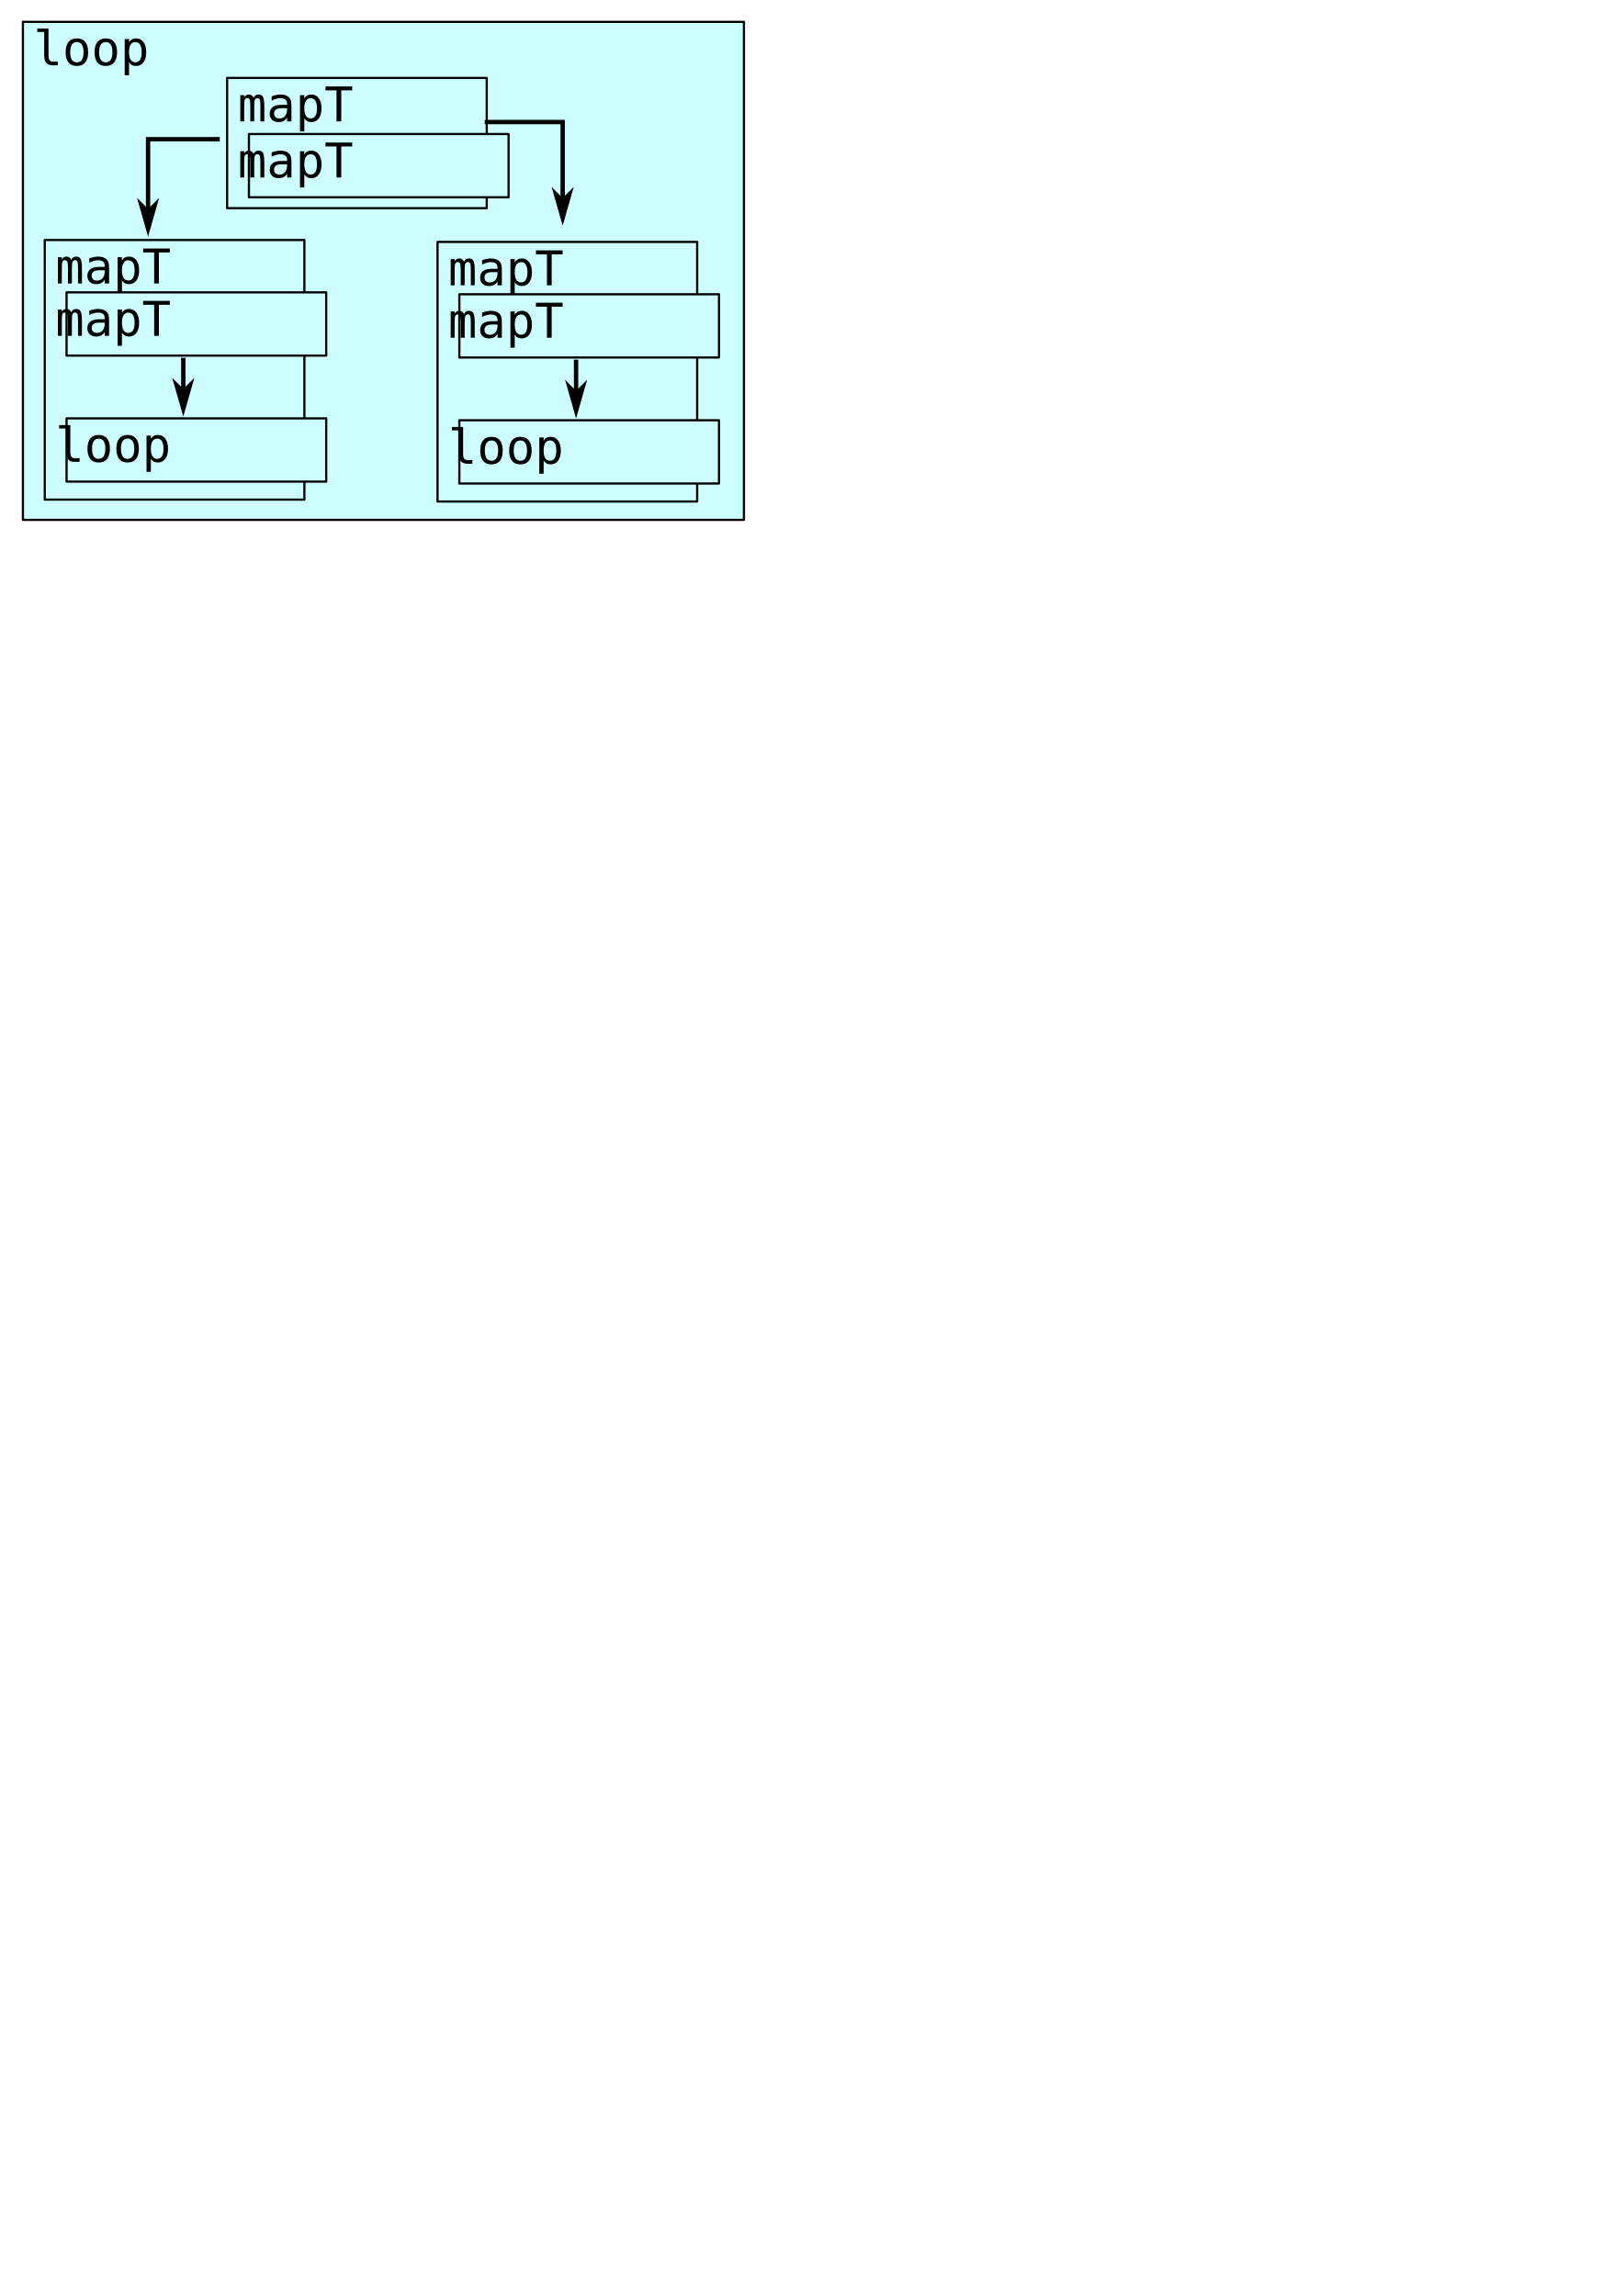
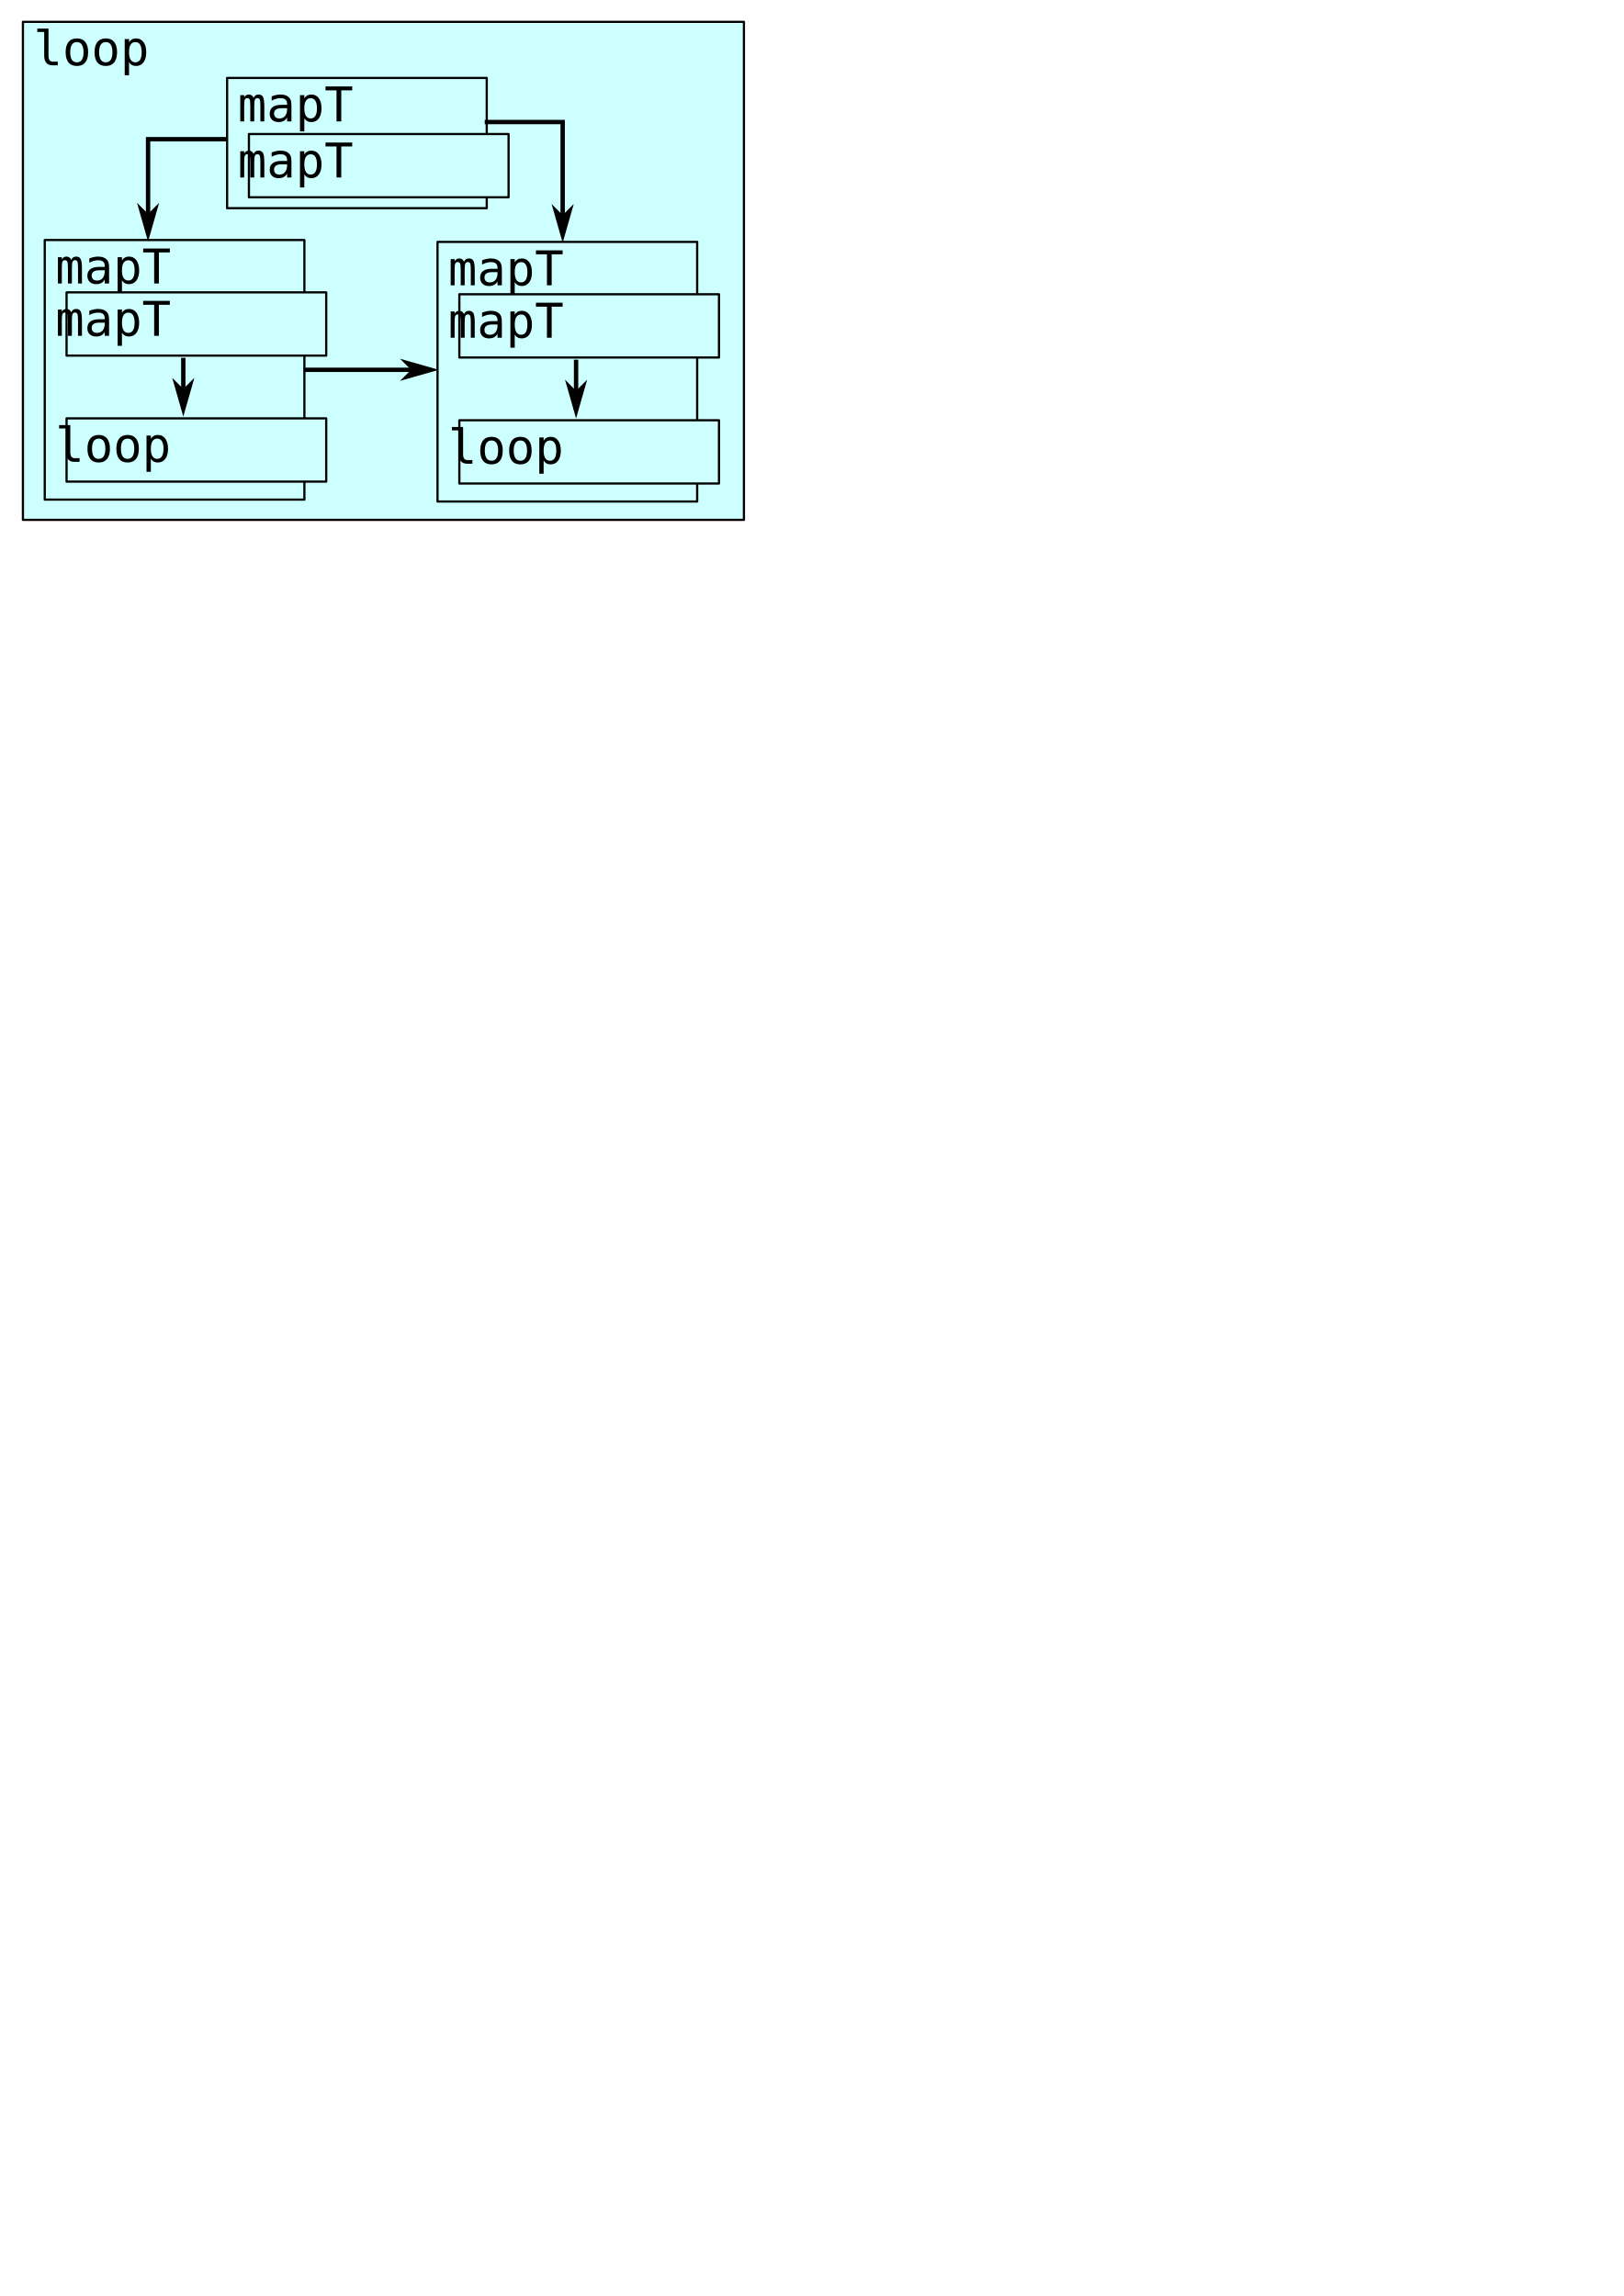
<svg xmlns="http://www.w3.org/2000/svg" xmlns:ns1="http://www.openswatchbook.org/uri/2009/osb" width="744.094" height="1052.362" id="svg2" version="1.1">
  <defs id="defs4">
    <marker orient="auto" refY="0.0" refX="0.0" id="Arrow1Mend" style="overflow:visible;">
      <path id="path5401" d="M 0.0,0.0 L 5.0,-5.0 L -12.5,0.0 L 5.0,5.0 L 0.0,0.0 z " style="fill-rule:evenodd;stroke:#000000;stroke-width:1.0pt;" transform="scale(0.4) rotate(180) translate(10,0)" />
    </marker>
    <linearGradient id="linearGradient3765" ns1:paint="gradient">
      <stop style="stop-color:#00ffff;stop-opacity:1;" offset="0" id="stop3767" />
      <stop style="stop-color:#00ffff;stop-opacity:0;" offset="1" id="stop3769" />
    </linearGradient>
    <marker orient="auto" refY="0" refX="0" id="Arrow1Mend-2" style="overflow:visible">
      <path id="path5401-2" d="M 0,0 5,-5 -12.5,0 5,5 0,0 z" style="fill-rule:evenodd;stroke:#000000;stroke-width:1pt" transform="matrix(-0.4,0,0,-0.4,-4,0)" />
    </marker>
    <marker orient="auto" refY="0" refX="0" id="Arrow1Mend-2-6" style="overflow:visible">
      <path id="path5401-2-1" d="M 0,0 5,-5 -12.5,0 5,5 0,0 z" style="fill-rule:evenodd;stroke:#000000;stroke-width:1pt" transform="matrix(-0.4,0,0,-0.4,-4,0)" />
    </marker>
  </defs>
  <g id="layer1">
    <rect style="fill:#cdffff;fill-opacity:1;fill-rule:nonzero;stroke:#000000;stroke-width:1.012;stroke-linejoin:round;stroke-miterlimit:4;stroke-opacity:1;stroke-dasharray:none;stroke-dashoffset:0" id="rect2985-4-3" width="330.417" height="228.274" x="10.506" y="10.011" />
    <text xml:space="preserve" style="font-size:40px;font-style:normal;font-variant:normal;font-weight:normal;font-stretch:normal;text-align:start;line-height:125%;letter-spacing:0px;word-spacing:0px;writing-mode:lr-tb;text-anchor:start;fill:#000000;fill-opacity:1;stroke:none;font-family:Times New Roman;-inkscape-font-specification:'Times New Roman,'" x="66.857" y="29.929" id="text5209-53-6">
      <tspan id="tspan5211-2-2" x="66.857" y="29.929" style="font-size:22px;font-style:normal;font-variant:normal;font-weight:normal;font-stretch:normal;text-align:center;text-anchor:middle;font-family:Bitstream Vera Sans Mono;-inkscape-font-specification:Bitstream Vera Sans Mono">loop</tspan>
    </text>
    <rect style="fill:#cdffff;fill-opacity:1;fill-rule:nonzero;stroke:#000000;stroke-width:1.012;stroke-linejoin:round;stroke-miterlimit:4;stroke-opacity:1;stroke-dasharray:none;stroke-dashoffset:0" id="rect2985-9-7-4" width="118.988" height="59.702" x="104.077" y="35.725" />
    <text xml:space="preserve" style="font-size:40px;font-style:normal;font-variant:normal;font-weight:normal;font-stretch:normal;text-align:start;line-height:125%;letter-spacing:0px;word-spacing:0px;writing-mode:lr-tb;text-anchor:start;fill:#000000;fill-opacity:1;stroke:none;font-family:Times New Roman;-inkscape-font-specification:'Times New Roman,'" x="160.429" y="55.643" id="text5209-9-7-8">
      <tspan id="tspan5211-4-5-5" x="160.429" y="55.643" style="font-size:22px;font-style:normal;font-variant:normal;font-weight:normal;font-stretch:normal;text-align:center;text-anchor:middle;font-family:Bitstream Vera Sans Mono;-inkscape-font-specification:Bitstream Vera Sans Mono">mapT</tspan>
    </text>
    <g id="g5317-5-9" transform="translate(116.4286,-1007.143)">
      <rect y="1068.582" x="-2.351" height="28.988" width="118.988" id="rect2985-9-7-8" style="fill:#cdffff;fill-opacity:1;fill-rule:nonzero;stroke:#000000;stroke-width:1.012;stroke-linejoin:round;stroke-miterlimit:4;stroke-opacity:1;stroke-dasharray:none;stroke-dashoffset:0" />
      <text id="text5209-9-7-9" y="1088.5" x="54" style="font-size:40px;font-style:normal;font-variant:normal;font-weight:normal;font-stretch:normal;text-align:start;line-height:125%;letter-spacing:0px;word-spacing:0px;writing-mode:lr-tb;text-anchor:start;fill:#000000;fill-opacity:1;stroke:none;font-family:Times New Roman;-inkscape-font-specification:'Times New Roman,'" xml:space="preserve">
        <tspan style="font-size:22px;font-style:normal;font-variant:normal;font-weight:normal;font-stretch:normal;text-align:center;text-anchor:middle;font-family:Bitstream Vera Sans Mono;-inkscape-font-specification:Bitstream Vera Sans Mono" y="1088.5" x="54" id="tspan5211-4-5-2">mapT</tspan>
      </text>
    </g>
    <rect style="fill:#cdffff;fill-opacity:1;fill-rule:nonzero;stroke:#000000;stroke-width:1.012;stroke-linejoin:round;stroke-miterlimit:4;stroke-opacity:1;stroke-dasharray:none;stroke-dashoffset:0" id="rect2985-9-7-3-6-1-8-1" width="118.988" height="118.988" x="20.506" y="110.011" />
    <text xml:space="preserve" style="font-size:40px;font-style:normal;font-variant:normal;font-weight:normal;font-stretch:normal;text-align:start;line-height:125%;letter-spacing:0px;word-spacing:0px;writing-mode:lr-tb;text-anchor:start;fill:#000000;fill-opacity:1;stroke:none;font-family:Times New Roman;-inkscape-font-specification:'Times New Roman,'" x="76.857" y="129.929" id="text5209-9-7-0-4-8-7-9">
      <tspan id="tspan5211-4-5-1-9-2-1-5" x="76.857" y="129.929" style="font-size:22px;font-style:normal;font-variant:normal;font-weight:normal;font-stretch:normal;text-align:center;text-anchor:middle;font-family:Bitstream Vera Sans Mono;-inkscape-font-specification:Bitstream Vera Sans Mono">mapT</tspan>
    </text>
    <g id="g5317-5-0-3-9-6-5" transform="translate(32.85713,-934.5714)">
      <rect y="1068.582" x="-2.351" height="28.988" width="118.988" id="rect2985-9-7-5-3-3-5-1" style="fill:#cdffff;fill-opacity:1;fill-rule:nonzero;stroke:#000000;stroke-width:1.012;stroke-linejoin:round;stroke-miterlimit:4;stroke-opacity:1;stroke-dasharray:none;stroke-dashoffset:0" />
      <text id="text5209-9-7-1-9-2-4-8" y="1088.5" x="54" style="font-size:40px;font-style:normal;font-variant:normal;font-weight:normal;font-stretch:normal;text-align:start;line-height:125%;letter-spacing:0px;word-spacing:0px;writing-mode:lr-tb;text-anchor:start;fill:#000000;fill-opacity:1;stroke:none;font-family:Times New Roman;-inkscape-font-specification:'Times New Roman,'" xml:space="preserve">
        <tspan style="font-size:22px;font-style:normal;font-variant:normal;font-weight:normal;font-stretch:normal;text-align:center;text-anchor:middle;font-family:Bitstream Vera Sans Mono;-inkscape-font-specification:Bitstream Vera Sans Mono" y="1088.5" x="54" id="tspan5211-4-5-3-7-2-9-5">mapT</tspan>
      </text>
    </g>
    <g id="g5317-4" transform="translate(32.85712,-876.8214)">
      <rect y="1068.582" x="-2.351" height="28.988" width="118.988" id="rect2985-9-6" style="fill:#cdffff;fill-opacity:1;fill-rule:nonzero;stroke:#000000;stroke-width:1.012;stroke-linejoin:round;stroke-miterlimit:4;stroke-opacity:1;stroke-dasharray:none;stroke-dashoffset:0" />
      <text id="text5209-9-4" y="1088.5" x="54" style="font-size:40px;font-style:normal;font-variant:normal;font-weight:normal;font-stretch:normal;text-align:start;line-height:125%;letter-spacing:0px;word-spacing:0px;writing-mode:lr-tb;text-anchor:start;fill:#000000;fill-opacity:1;stroke:none;font-family:Times New Roman;-inkscape-font-specification:'Times New Roman,'" xml:space="preserve">
        <tspan style="font-size:22px;font-style:normal;font-variant:normal;font-weight:normal;font-stretch:normal;text-align:center;text-anchor:middle;font-family:Bitstream Vera Sans Mono;-inkscape-font-specification:Bitstream Vera Sans Mono" y="1088.5" x="54" id="tspan5211-4-7">loop</tspan>
      </text>
    </g>
    <path style="fill:none;stroke:#000000;stroke-width:2;stroke-linecap:butt;stroke-linejoin:miter;stroke-miterlimit:4;stroke-opacity:1;stroke-dasharray:none;marker-end:url(#Arrow1Mend-2)" d="m 84,164.005 0,23" id="path15933-92" />
    <rect style="fill:#cdffff;fill-opacity:1;fill-rule:nonzero;stroke:#000000;stroke-width:1.012;stroke-linejoin:round;stroke-miterlimit:4;stroke-opacity:1;stroke-dasharray:none;stroke-dashoffset:0" id="rect2985-9-7-3-6-1-8-1-9" width="118.988" height="118.988" x="200.506" y="110.868" />
    <text xml:space="preserve" style="font-size:40px;font-style:normal;font-variant:normal;font-weight:normal;font-stretch:normal;text-align:start;line-height:125%;letter-spacing:0px;word-spacing:0px;writing-mode:lr-tb;text-anchor:start;fill:#000000;fill-opacity:1;stroke:none;font-family:Times New Roman;-inkscape-font-specification:'Times New Roman,'" x="256.857" y="130.786" id="text5209-9-7-0-4-8-7-9-0">
      <tspan id="tspan5211-4-5-1-9-2-1-5-9" x="256.857" y="130.786" style="font-size:22px;font-style:normal;font-variant:normal;font-weight:normal;font-stretch:normal;text-align:center;text-anchor:middle;font-family:Bitstream Vera Sans Mono;-inkscape-font-specification:Bitstream Vera Sans Mono">mapT</tspan>
    </text>
    <g id="g5317-5-0-3-9-6-5-0" transform="translate(212.8571,-933.7142)">
      <rect y="1068.582" x="-2.351" height="28.988" width="118.988" id="rect2985-9-7-5-3-3-5-1-3" style="fill:#cdffff;fill-opacity:1;fill-rule:nonzero;stroke:#000000;stroke-width:1.012;stroke-linejoin:round;stroke-miterlimit:4;stroke-opacity:1;stroke-dasharray:none;stroke-dashoffset:0" />
      <text id="text5209-9-7-1-9-2-4-8-7" y="1088.5" x="54" style="font-size:40px;font-style:normal;font-variant:normal;font-weight:normal;font-stretch:normal;text-align:start;line-height:125%;letter-spacing:0px;word-spacing:0px;writing-mode:lr-tb;text-anchor:start;fill:#000000;fill-opacity:1;stroke:none;font-family:Times New Roman;-inkscape-font-specification:'Times New Roman,'" xml:space="preserve">
        <tspan style="font-size:22px;font-style:normal;font-variant:normal;font-weight:normal;font-stretch:normal;text-align:center;text-anchor:middle;font-family:Bitstream Vera Sans Mono;-inkscape-font-specification:Bitstream Vera Sans Mono" y="1088.5" x="54" id="tspan5211-4-5-3-7-2-9-5-6">mapT</tspan>
      </text>
    </g>
    <g id="g5317-4-0" transform="translate(212.8571,-875.9643)">
      <rect y="1068.582" x="-2.351" height="28.988" width="118.988" id="rect2985-9-6-7" style="fill:#cdffff;fill-opacity:1;fill-rule:nonzero;stroke:#000000;stroke-width:1.012;stroke-linejoin:round;stroke-miterlimit:4;stroke-opacity:1;stroke-dasharray:none;stroke-dashoffset:0" />
      <text id="text5209-9-4-2" y="1088.5" x="54" style="font-size:40px;font-style:normal;font-variant:normal;font-weight:normal;font-stretch:normal;text-align:start;line-height:125%;letter-spacing:0px;word-spacing:0px;writing-mode:lr-tb;text-anchor:start;fill:#000000;fill-opacity:1;stroke:none;font-family:Times New Roman;-inkscape-font-specification:'Times New Roman,'" xml:space="preserve">
        <tspan style="font-size:22px;font-style:normal;font-variant:normal;font-weight:normal;font-stretch:normal;text-align:center;text-anchor:middle;font-family:Bitstream Vera Sans Mono;-inkscape-font-specification:Bitstream Vera Sans Mono" y="1088.5" x="54" id="tspan5211-4-7-9">loop</tspan>
      </text>
    </g>
    <path style="fill:none;stroke:#000000;stroke-width:2;stroke-linecap:butt;stroke-linejoin:miter;stroke-miterlimit:4;stroke-opacity:1;stroke-dasharray:none;marker-end:url(#Arrow1Mend-2)" d="m 264,164.862 0,23" id="path15933-92-1" />
-     <path style="fill:none;stroke:#000000;stroke-width:2;stroke-linecap:butt;stroke-linejoin:miter;stroke-opacity:1;stroke-miterlimit:4;stroke-dasharray:none;marker-end:url(#Arrow1Mend-2-6)" d="m 100.714,63.791 -32.857,0 0,40.714" id="path18334" />
-     <path style="fill:none;stroke:#000000;stroke-width:2;stroke-linecap:butt;stroke-linejoin:miter;stroke-opacity:1;stroke-miterlimit:4;stroke-dasharray:none;marker-end:url(#Arrow1Mend-2-6)" d="m 222.143,55.934 35.714,0 0,43.571" id="path19050" />
+     <path style="fill:none;stroke:#000000;stroke-width:2;stroke-linecap:butt;stroke-linejoin:miter;stroke-miterlimit:4;stroke-opacity:1;stroke-dasharray:none;marker-end:url(#Arrow1Mend-2-6)" d="m 103.745,63.791 -35.888,0 0,42.987" id="path18334" />
+     <path style="fill:none;stroke:#000000;stroke-width:2;stroke-linecap:butt;stroke-linejoin:miter;stroke-miterlimit:4;stroke-opacity:1;stroke-dasharray:none;marker-end:url(#Arrow1Mend-2-6)" d="m 222.143,55.934 35.714,0 0,51.4" id="path19050" />
+     <path style="fill:none;stroke:#000000;stroke-width:2;stroke-linecap:butt;stroke-linejoin:miter;stroke-miterlimit:4;stroke-opacity:1;stroke-dasharray:none;marker-end:url(#Arrow1Mend-2-6)" d="m 139.286,169.505 57.857,0" id="path36296" />
  </g>
</svg>
